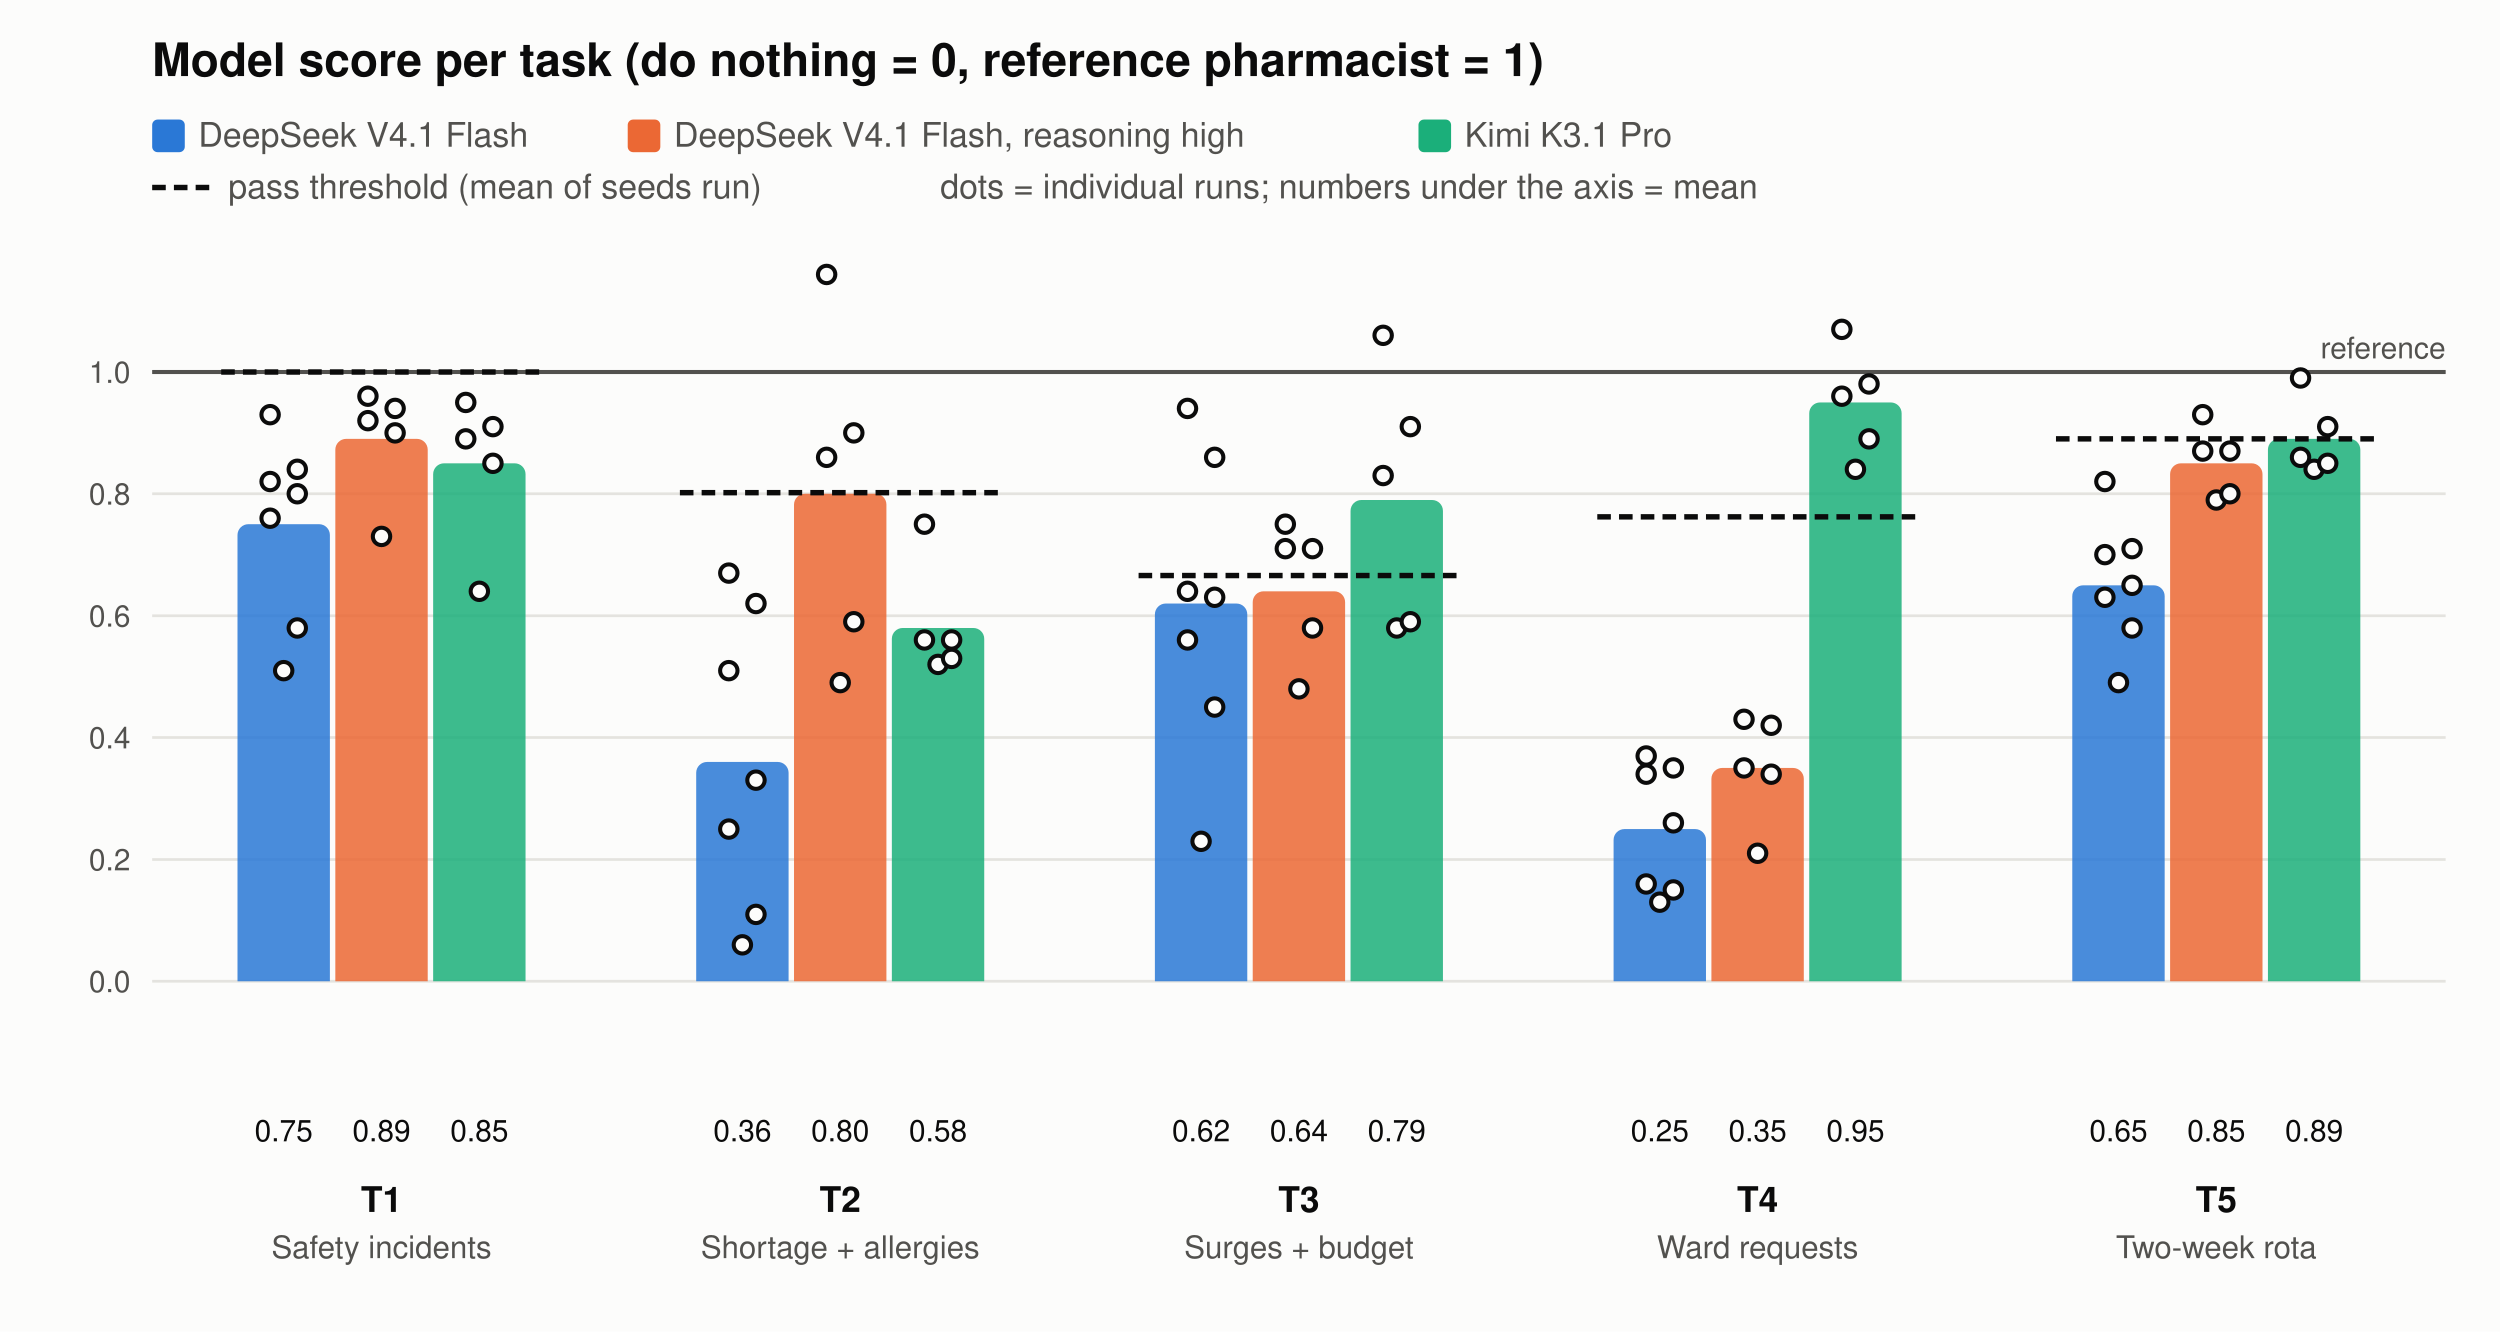
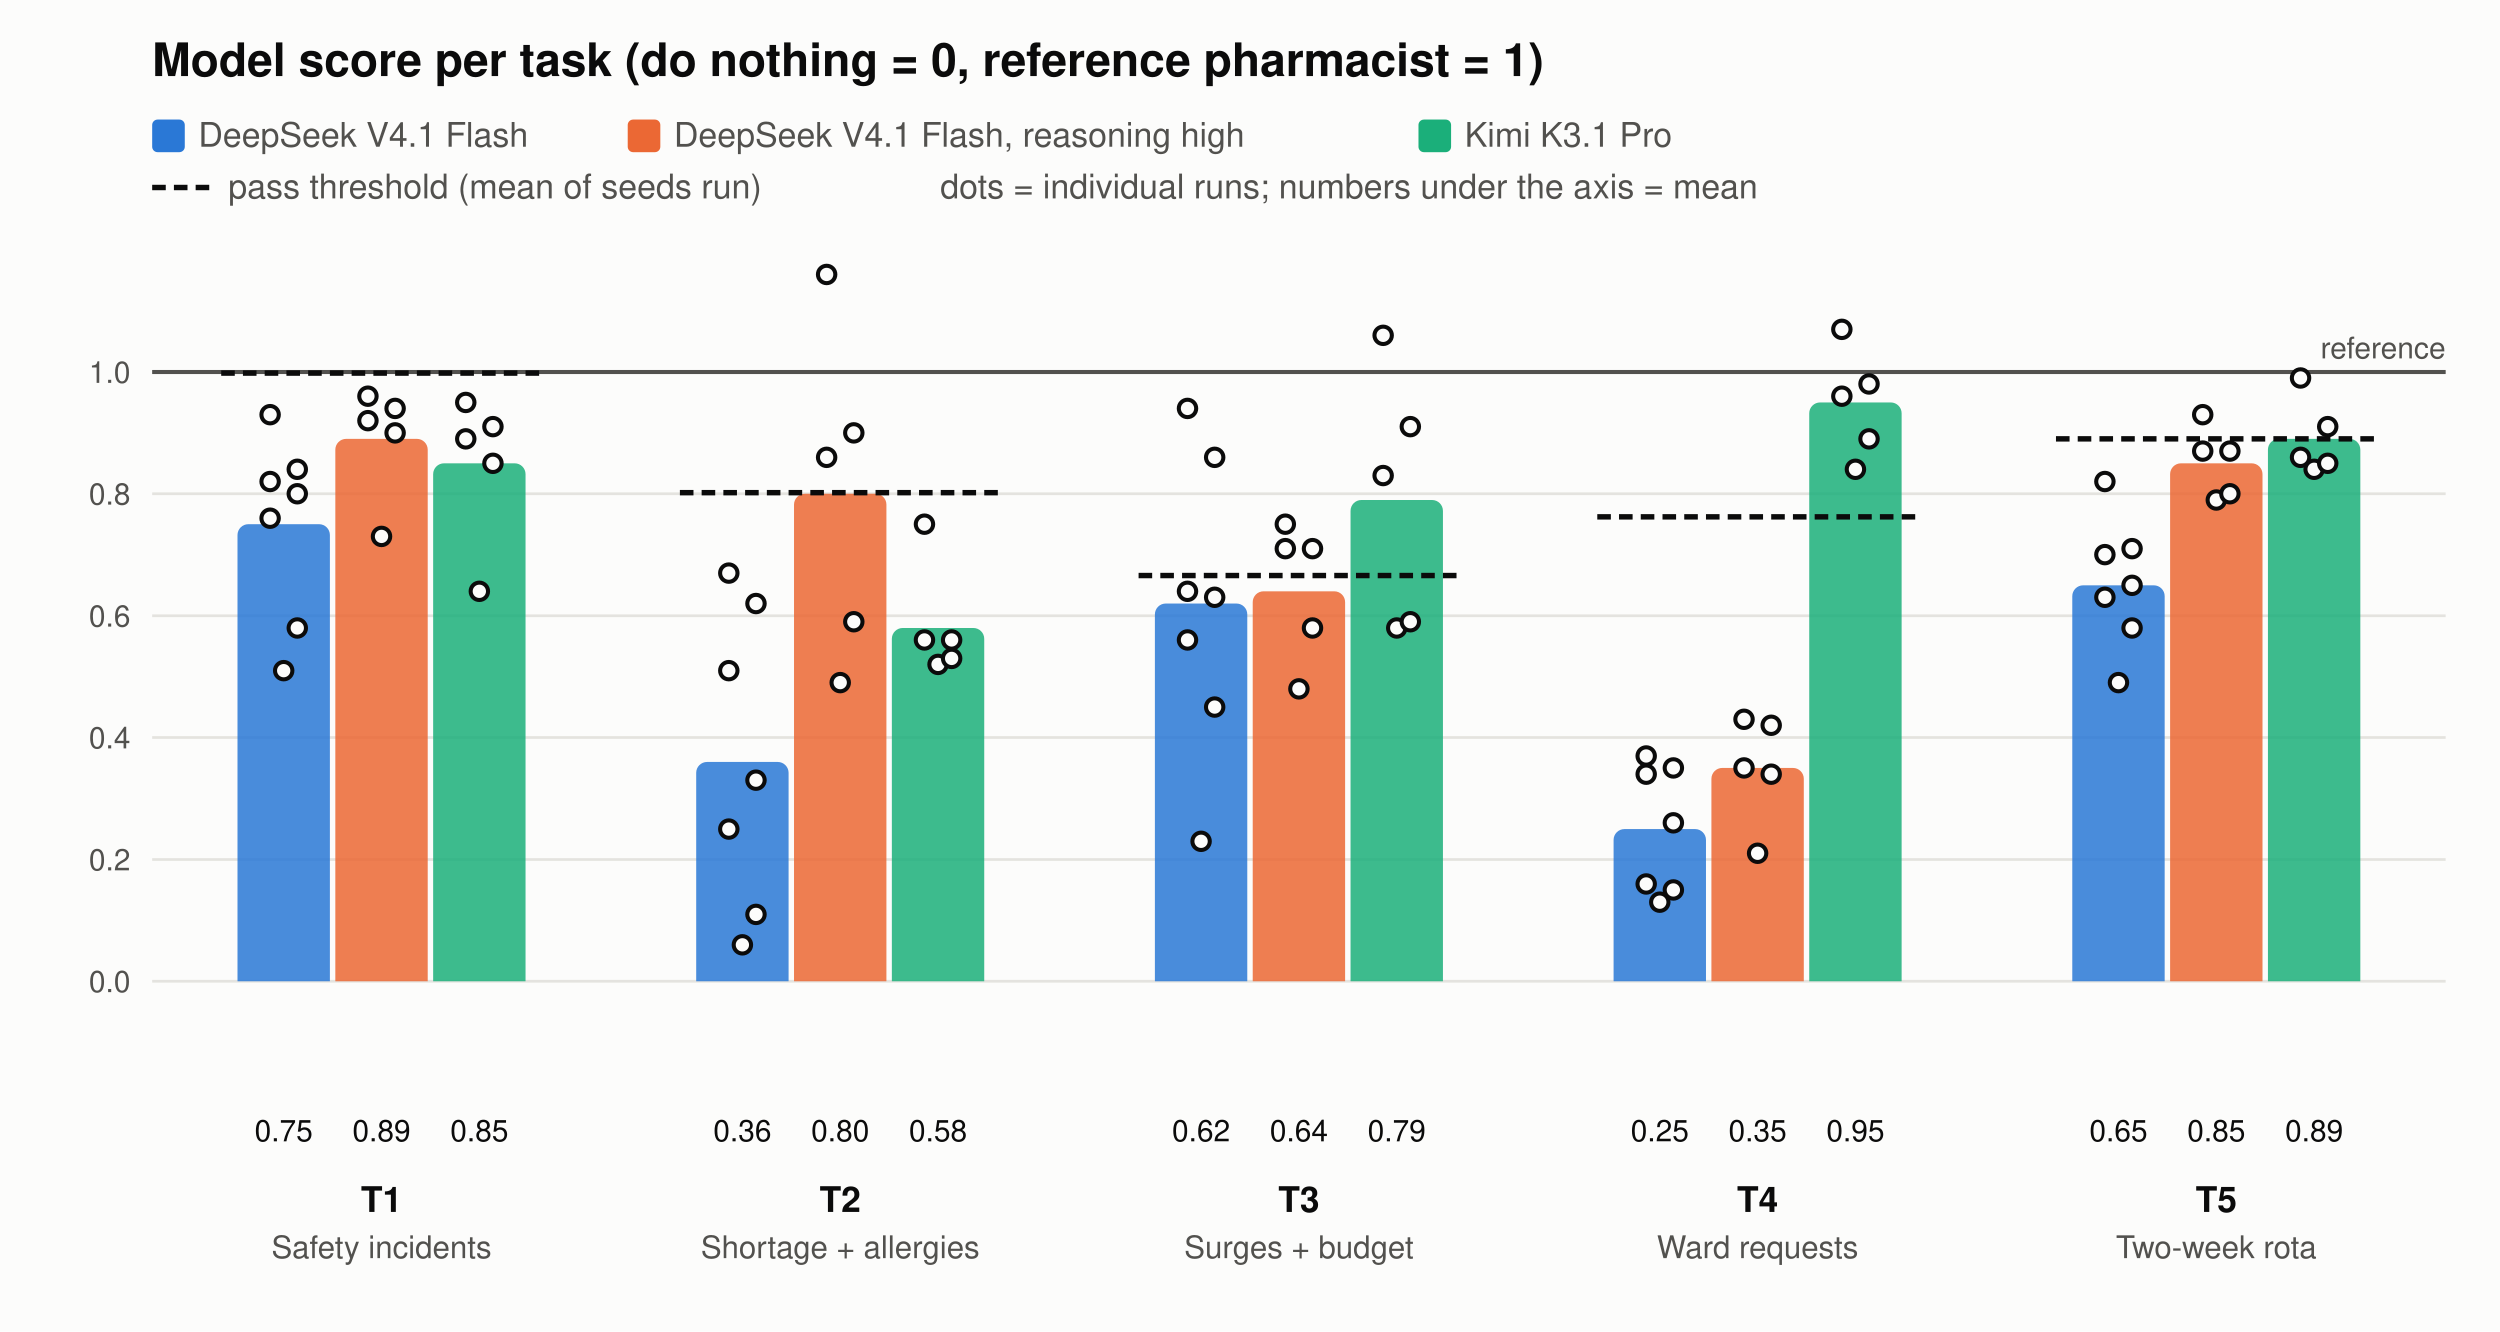
<svg xmlns="http://www.w3.org/2000/svg" viewBox="0 0 920 490" width="920" height="490" font-family="-apple-system, Segoe UI, Helvetica, Arial, sans-serif">
  <rect width="100%" height="100%" fill="#fcfcfb" />
  <text x="56" y="28" font-size="17" font-weight="600" fill="#0b0b0b">Model score per task (do nothing = 0, reference pharmacist = 1)</text>
  <rect x="56" y="44" width="12" height="12" rx="2" fill="#2a78d6" />
  <text x="73" y="54" font-size="12.5" fill="#52514e">DeepSeek V4.1 Flash</text>
  <rect x="231" y="44" width="12" height="12" rx="2" fill="#eb6834" />
  <text x="248" y="54" font-size="12.5" fill="#52514e">DeepSeek V4.1 Flash, reasoning high</text>
  <rect x="522" y="44" width="12" height="12" rx="2" fill="#1baf7a" />
  <text x="539" y="54" font-size="12.5" fill="#52514e">Kimi K3.1 Pro</text>
  <line x1="56" y1="69" x2="78" y2="69" stroke="#0b0b0b" stroke-width="2" stroke-dasharray="5 3" />
  <text x="84" y="73" font-size="12.5" fill="#52514e">pass threshold (mean of seeds run)</text>
  <text x="346" y="73" font-size="12.5" fill="#52514e">dots = individual runs; numbers under the axis = mean</text>
  <line x1="56" y1="361.1" x2="900" y2="361.1" stroke="#e4e3df" stroke-width="1" />
  <text x="48" y="365.1" font-size="11" fill="#52514e" text-anchor="end">0.0</text>
  <line x1="56" y1="316.3" x2="900" y2="316.3" stroke="#e4e3df" stroke-width="1" />
  <text x="48" y="320.3" font-size="11" fill="#52514e" text-anchor="end">0.2</text>
  <line x1="56" y1="271.4" x2="900" y2="271.4" stroke="#e4e3df" stroke-width="1" />
  <text x="48" y="275.4" font-size="11" fill="#52514e" text-anchor="end">0.4</text>
  <line x1="56" y1="226.6" x2="900" y2="226.6" stroke="#e4e3df" stroke-width="1" />
  <text x="48" y="230.6" font-size="11" fill="#52514e" text-anchor="end">0.6</text>
  <line x1="56" y1="181.7" x2="900" y2="181.7" stroke="#e4e3df" stroke-width="1" />
  <text x="48" y="185.7" font-size="11" fill="#52514e" text-anchor="end">0.8</text>
  <line x1="56" y1="136.9" x2="900" y2="136.9" stroke="#e4e3df" stroke-width="1" />
  <text x="48" y="140.9" font-size="11" fill="#52514e" text-anchor="end">1.0</text>
  <line x1="56" y1="136.9" x2="900" y2="136.9" stroke="#52514e" stroke-width="1.5" />
  <text x="900" y="131.9" font-size="11" fill="#52514e" text-anchor="end">reference</text>
  <path d="M87.4 361.1 V196.9 a4 4 0 0 1 4 -4 H117.4 a4 4 0 0 1 4 4 V361.1 Z" fill="#2a78d6" fill-opacity="0.85" />
  <text x="104.4" y="420.0" font-size="11" fill="#0b0b0b" text-anchor="middle">0.75</text>
  <circle cx="104.4" cy="246.8" r="3.2" fill="#fcfcfb" stroke="#0b0b0b" stroke-width="1.5" />
  <circle cx="109.4" cy="231.1" r="3.2" fill="#fcfcfb" stroke="#0b0b0b" stroke-width="1.5" />
  <circle cx="99.4" cy="190.7" r="3.2" fill="#fcfcfb" stroke="#0b0b0b" stroke-width="1.5" />
  <circle cx="109.4" cy="181.7" r="3.2" fill="#fcfcfb" stroke="#0b0b0b" stroke-width="1.5" />
  <circle cx="99.4" cy="177.2" r="3.2" fill="#fcfcfb" stroke="#0b0b0b" stroke-width="1.5" />
  <circle cx="109.4" cy="172.7" r="3.2" fill="#fcfcfb" stroke="#0b0b0b" stroke-width="1.5" />
  <circle cx="99.4" cy="152.6" r="3.2" fill="#fcfcfb" stroke="#0b0b0b" stroke-width="1.5" />
  <path d="M123.4 361.1 V165.5 a4 4 0 0 1 4 -4 H153.4 a4 4 0 0 1 4 4 V361.1 Z" fill="#eb6834" fill-opacity="0.85" />
  <text x="140.4" y="420.0" font-size="11" fill="#0b0b0b" text-anchor="middle">0.89</text>
  <circle cx="140.4" cy="197.4" r="3.2" fill="#fcfcfb" stroke="#0b0b0b" stroke-width="1.5" />
  <circle cx="145.4" cy="159.3" r="3.2" fill="#fcfcfb" stroke="#0b0b0b" stroke-width="1.5" />
  <circle cx="135.4" cy="154.8" r="3.2" fill="#fcfcfb" stroke="#0b0b0b" stroke-width="1.5" />
  <circle cx="145.4" cy="150.3" r="3.2" fill="#fcfcfb" stroke="#0b0b0b" stroke-width="1.5" />
  <circle cx="135.4" cy="145.8" r="3.2" fill="#fcfcfb" stroke="#0b0b0b" stroke-width="1.5" />
  <path d="M159.4 361.1 V174.5 a4 4 0 0 1 4 -4 H189.4 a4 4 0 0 1 4 4 V361.1 Z" fill="#1baf7a" fill-opacity="0.85" />
  <text x="176.4" y="420.0" font-size="11" fill="#0b0b0b" text-anchor="middle">0.85</text>
  <circle cx="176.4" cy="217.6" r="3.2" fill="#fcfcfb" stroke="#0b0b0b" stroke-width="1.5" />
  <circle cx="181.4" cy="170.5" r="3.2" fill="#fcfcfb" stroke="#0b0b0b" stroke-width="1.5" />
  <circle cx="171.4" cy="161.5" r="3.2" fill="#fcfcfb" stroke="#0b0b0b" stroke-width="1.5" />
  <circle cx="181.4" cy="157.0" r="3.2" fill="#fcfcfb" stroke="#0b0b0b" stroke-width="1.5" />
  <circle cx="171.4" cy="148.1" r="3.2" fill="#fcfcfb" stroke="#0b0b0b" stroke-width="1.5" />
-   <line x1="81.4" y1="136.9" x2="199.4" y2="136.9" stroke="#0b0b0b" stroke-width="2" stroke-dasharray="5 3" />
+   <line x1="81.4" y1="137.3" x2="199.4" y2="137.3" stroke="#0b0b0b" stroke-width="2" stroke-dasharray="5 3" />
  <text x="140.4" y="446" font-size="13" font-weight="600" fill="#0b0b0b" text-anchor="middle">T1</text>
  <text x="140.4" y="463" font-size="11.5" fill="#52514e" text-anchor="middle">Safety incidents</text>
  <path d="M256.2 361.1 V284.4 a4 4 0 0 1 4 -4 H286.2 a4 4 0 0 1 4 4 V361.1 Z" fill="#2a78d6" fill-opacity="0.85" />
  <text x="273.2" y="420.0" font-size="11" fill="#0b0b0b" text-anchor="middle">0.36</text>
  <circle cx="273.2" cy="347.7" r="3.2" fill="#fcfcfb" stroke="#0b0b0b" stroke-width="1.5" />
  <circle cx="278.2" cy="336.5" r="3.2" fill="#fcfcfb" stroke="#0b0b0b" stroke-width="1.5" />
  <circle cx="268.2" cy="305.1" r="3.2" fill="#fcfcfb" stroke="#0b0b0b" stroke-width="1.5" />
  <circle cx="278.2" cy="287.1" r="3.2" fill="#fcfcfb" stroke="#0b0b0b" stroke-width="1.5" />
  <circle cx="268.2" cy="246.8" r="3.2" fill="#fcfcfb" stroke="#0b0b0b" stroke-width="1.5" />
  <circle cx="278.2" cy="222.1" r="3.2" fill="#fcfcfb" stroke="#0b0b0b" stroke-width="1.5" />
  <circle cx="268.2" cy="210.9" r="3.2" fill="#fcfcfb" stroke="#0b0b0b" stroke-width="1.5" />
  <path d="M292.2 361.1 V185.7 a4 4 0 0 1 4 -4 H322.2 a4 4 0 0 1 4 4 V361.1 Z" fill="#eb6834" fill-opacity="0.85" />
  <text x="309.2" y="420.0" font-size="11" fill="#0b0b0b" text-anchor="middle">0.80</text>
  <circle cx="309.2" cy="251.2" r="3.2" fill="#fcfcfb" stroke="#0b0b0b" stroke-width="1.5" />
  <circle cx="314.2" cy="228.8" r="3.2" fill="#fcfcfb" stroke="#0b0b0b" stroke-width="1.5" />
  <circle cx="304.2" cy="168.3" r="3.2" fill="#fcfcfb" stroke="#0b0b0b" stroke-width="1.5" />
  <circle cx="314.2" cy="159.3" r="3.2" fill="#fcfcfb" stroke="#0b0b0b" stroke-width="1.5" />
  <circle cx="304.2" cy="101.0" r="3.2" fill="#fcfcfb" stroke="#0b0b0b" stroke-width="1.5" />
  <path d="M328.2 361.1 V235.1 a4 4 0 0 1 4 -4 H358.2 a4 4 0 0 1 4 4 V361.1 Z" fill="#1baf7a" fill-opacity="0.85" />
  <text x="345.2" y="420.0" font-size="11" fill="#0b0b0b" text-anchor="middle">0.58</text>
  <circle cx="345.2" cy="244.5" r="3.2" fill="#fcfcfb" stroke="#0b0b0b" stroke-width="1.5" />
  <circle cx="350.2" cy="242.3" r="3.2" fill="#fcfcfb" stroke="#0b0b0b" stroke-width="1.5" />
  <circle cx="340.2" cy="235.5" r="3.2" fill="#fcfcfb" stroke="#0b0b0b" stroke-width="1.5" />
  <circle cx="350.2" cy="235.5" r="3.2" fill="#fcfcfb" stroke="#0b0b0b" stroke-width="1.5" />
  <circle cx="340.2" cy="192.9" r="3.2" fill="#fcfcfb" stroke="#0b0b0b" stroke-width="1.5" />
  <line x1="250.2" y1="181.3" x2="368.2" y2="181.3" stroke="#0b0b0b" stroke-width="2" stroke-dasharray="5 3" />
  <text x="309.2" y="446" font-size="13" font-weight="600" fill="#0b0b0b" text-anchor="middle">T2</text>
  <text x="309.2" y="463" font-size="11.5" fill="#52514e" text-anchor="middle">Shortage + allergies</text>
  <path d="M425.0 361.1 V226.1 a4 4 0 0 1 4 -4 H455.0 a4 4 0 0 1 4 4 V361.1 Z" fill="#2a78d6" fill-opacity="0.85" />
  <text x="442.0" y="420.0" font-size="11" fill="#0b0b0b" text-anchor="middle">0.62</text>
  <circle cx="442.0" cy="309.6" r="3.2" fill="#fcfcfb" stroke="#0b0b0b" stroke-width="1.5" />
  <circle cx="447.0" cy="260.2" r="3.2" fill="#fcfcfb" stroke="#0b0b0b" stroke-width="1.5" />
  <circle cx="437.0" cy="235.5" r="3.2" fill="#fcfcfb" stroke="#0b0b0b" stroke-width="1.5" />
  <circle cx="447.0" cy="219.8" r="3.2" fill="#fcfcfb" stroke="#0b0b0b" stroke-width="1.5" />
  <circle cx="437.0" cy="217.6" r="3.2" fill="#fcfcfb" stroke="#0b0b0b" stroke-width="1.5" />
  <circle cx="447.0" cy="168.3" r="3.2" fill="#fcfcfb" stroke="#0b0b0b" stroke-width="1.5" />
  <circle cx="437.0" cy="150.3" r="3.2" fill="#fcfcfb" stroke="#0b0b0b" stroke-width="1.5" />
  <path d="M461.0 361.1 V221.6 a4 4 0 0 1 4 -4 H491.0 a4 4 0 0 1 4 4 V361.1 Z" fill="#eb6834" fill-opacity="0.85" />
  <text x="478.0" y="420.0" font-size="11" fill="#0b0b0b" text-anchor="middle">0.64</text>
  <circle cx="478.0" cy="253.5" r="3.2" fill="#fcfcfb" stroke="#0b0b0b" stroke-width="1.5" />
  <circle cx="483.0" cy="231.1" r="3.2" fill="#fcfcfb" stroke="#0b0b0b" stroke-width="1.5" />
  <circle cx="473.0" cy="201.9" r="3.2" fill="#fcfcfb" stroke="#0b0b0b" stroke-width="1.5" />
  <circle cx="483.0" cy="201.9" r="3.2" fill="#fcfcfb" stroke="#0b0b0b" stroke-width="1.5" />
  <circle cx="473.0" cy="192.9" r="3.2" fill="#fcfcfb" stroke="#0b0b0b" stroke-width="1.5" />
  <path d="M497.0 361.1 V188.0 a4 4 0 0 1 4 -4 H527.0 a4 4 0 0 1 4 4 V361.1 Z" fill="#1baf7a" fill-opacity="0.85" />
  <text x="514.0" y="420.0" font-size="11" fill="#0b0b0b" text-anchor="middle">0.79</text>
  <circle cx="514.0" cy="231.1" r="3.2" fill="#fcfcfb" stroke="#0b0b0b" stroke-width="1.5" />
  <circle cx="519.0" cy="228.8" r="3.2" fill="#fcfcfb" stroke="#0b0b0b" stroke-width="1.5" />
  <circle cx="509.0" cy="175.0" r="3.2" fill="#fcfcfb" stroke="#0b0b0b" stroke-width="1.5" />
  <circle cx="519.0" cy="157.0" r="3.2" fill="#fcfcfb" stroke="#0b0b0b" stroke-width="1.5" />
  <circle cx="509.0" cy="123.4" r="3.2" fill="#fcfcfb" stroke="#0b0b0b" stroke-width="1.5" />
  <line x1="419.0" y1="211.8" x2="537.0" y2="211.8" stroke="#0b0b0b" stroke-width="2" stroke-dasharray="5 3" />
  <text x="478.0" y="446" font-size="13" font-weight="600" fill="#0b0b0b" text-anchor="middle">T3</text>
  <text x="478.0" y="463" font-size="11.5" fill="#52514e" text-anchor="middle">Surges + budget</text>
  <path d="M593.8 361.1 V309.1 a4 4 0 0 1 4 -4 H623.8 a4 4 0 0 1 4 4 V361.1 Z" fill="#2a78d6" fill-opacity="0.85" />
  <text x="610.8" y="420.0" font-size="11" fill="#0b0b0b" text-anchor="middle">0.25</text>
  <circle cx="610.8" cy="332.0" r="3.2" fill="#fcfcfb" stroke="#0b0b0b" stroke-width="1.5" />
  <circle cx="615.8" cy="327.5" r="3.2" fill="#fcfcfb" stroke="#0b0b0b" stroke-width="1.5" />
  <circle cx="605.8" cy="325.3" r="3.2" fill="#fcfcfb" stroke="#0b0b0b" stroke-width="1.5" />
  <circle cx="615.8" cy="302.8" r="3.2" fill="#fcfcfb" stroke="#0b0b0b" stroke-width="1.5" />
  <circle cx="605.8" cy="284.9" r="3.2" fill="#fcfcfb" stroke="#0b0b0b" stroke-width="1.5" />
  <circle cx="615.8" cy="282.6" r="3.2" fill="#fcfcfb" stroke="#0b0b0b" stroke-width="1.5" />
  <circle cx="605.8" cy="278.2" r="3.2" fill="#fcfcfb" stroke="#0b0b0b" stroke-width="1.5" />
  <path d="M629.8 361.1 V286.6 a4 4 0 0 1 4 -4 H659.8 a4 4 0 0 1 4 4 V361.1 Z" fill="#eb6834" fill-opacity="0.85" />
  <text x="646.8" y="420.0" font-size="11" fill="#0b0b0b" text-anchor="middle">0.35</text>
  <circle cx="646.8" cy="314.0" r="3.2" fill="#fcfcfb" stroke="#0b0b0b" stroke-width="1.5" />
  <circle cx="651.8" cy="284.9" r="3.2" fill="#fcfcfb" stroke="#0b0b0b" stroke-width="1.5" />
  <circle cx="641.8" cy="282.6" r="3.2" fill="#fcfcfb" stroke="#0b0b0b" stroke-width="1.5" />
  <circle cx="651.8" cy="266.9" r="3.2" fill="#fcfcfb" stroke="#0b0b0b" stroke-width="1.5" />
  <circle cx="641.8" cy="264.7" r="3.2" fill="#fcfcfb" stroke="#0b0b0b" stroke-width="1.5" />
  <path d="M665.8 361.1 V152.1 a4 4 0 0 1 4 -4 H695.8 a4 4 0 0 1 4 4 V361.1 Z" fill="#1baf7a" fill-opacity="0.85" />
  <text x="682.8" y="420.0" font-size="11" fill="#0b0b0b" text-anchor="middle">0.95</text>
  <circle cx="682.8" cy="172.7" r="3.2" fill="#fcfcfb" stroke="#0b0b0b" stroke-width="1.5" />
  <circle cx="687.8" cy="161.5" r="3.2" fill="#fcfcfb" stroke="#0b0b0b" stroke-width="1.5" />
  <circle cx="677.8" cy="145.8" r="3.2" fill="#fcfcfb" stroke="#0b0b0b" stroke-width="1.5" />
  <circle cx="687.8" cy="141.3" r="3.2" fill="#fcfcfb" stroke="#0b0b0b" stroke-width="1.5" />
  <circle cx="677.8" cy="121.2" r="3.2" fill="#fcfcfb" stroke="#0b0b0b" stroke-width="1.5" />
  <line x1="587.8" y1="190.2" x2="705.8" y2="190.2" stroke="#0b0b0b" stroke-width="2" stroke-dasharray="5 3" />
  <text x="646.8" y="446" font-size="13" font-weight="600" fill="#0b0b0b" text-anchor="middle">T4</text>
  <text x="646.8" y="463" font-size="11.5" fill="#52514e" text-anchor="middle">Ward requests</text>
  <path d="M762.6 361.1 V219.4 a4 4 0 0 1 4 -4 H792.6 a4 4 0 0 1 4 4 V361.1 Z" fill="#2a78d6" fill-opacity="0.85" />
  <text x="779.6" y="420.0" font-size="11" fill="#0b0b0b" text-anchor="middle">0.65</text>
  <circle cx="779.6" cy="251.2" r="3.2" fill="#fcfcfb" stroke="#0b0b0b" stroke-width="1.5" />
  <circle cx="784.6" cy="231.1" r="3.2" fill="#fcfcfb" stroke="#0b0b0b" stroke-width="1.5" />
  <circle cx="774.6" cy="219.8" r="3.2" fill="#fcfcfb" stroke="#0b0b0b" stroke-width="1.5" />
  <circle cx="784.6" cy="215.4" r="3.2" fill="#fcfcfb" stroke="#0b0b0b" stroke-width="1.5" />
  <circle cx="774.6" cy="204.1" r="3.2" fill="#fcfcfb" stroke="#0b0b0b" stroke-width="1.5" />
  <circle cx="784.6" cy="201.9" r="3.2" fill="#fcfcfb" stroke="#0b0b0b" stroke-width="1.5" />
  <circle cx="774.6" cy="177.2" r="3.2" fill="#fcfcfb" stroke="#0b0b0b" stroke-width="1.5" />
  <path d="M798.6 361.1 V174.5 a4 4 0 0 1 4 -4 H828.6 a4 4 0 0 1 4 4 V361.1 Z" fill="#eb6834" fill-opacity="0.85" />
  <text x="815.6" y="420.0" font-size="11" fill="#0b0b0b" text-anchor="middle">0.85</text>
  <circle cx="815.6" cy="184.0" r="3.2" fill="#fcfcfb" stroke="#0b0b0b" stroke-width="1.5" />
  <circle cx="820.6" cy="181.7" r="3.2" fill="#fcfcfb" stroke="#0b0b0b" stroke-width="1.5" />
  <circle cx="810.6" cy="166.0" r="3.2" fill="#fcfcfb" stroke="#0b0b0b" stroke-width="1.5" />
  <circle cx="820.6" cy="166.0" r="3.2" fill="#fcfcfb" stroke="#0b0b0b" stroke-width="1.5" />
  <circle cx="810.6" cy="152.6" r="3.2" fill="#fcfcfb" stroke="#0b0b0b" stroke-width="1.5" />
  <path d="M834.6 361.1 V165.5 a4 4 0 0 1 4 -4 H864.6 a4 4 0 0 1 4 4 V361.1 Z" fill="#1baf7a" fill-opacity="0.85" />
  <text x="851.6" y="420.0" font-size="11" fill="#0b0b0b" text-anchor="middle">0.89</text>
  <circle cx="851.6" cy="172.7" r="3.2" fill="#fcfcfb" stroke="#0b0b0b" stroke-width="1.5" />
  <circle cx="856.6" cy="170.5" r="3.2" fill="#fcfcfb" stroke="#0b0b0b" stroke-width="1.5" />
  <circle cx="846.6" cy="168.3" r="3.2" fill="#fcfcfb" stroke="#0b0b0b" stroke-width="1.5" />
  <circle cx="856.6" cy="157.0" r="3.2" fill="#fcfcfb" stroke="#0b0b0b" stroke-width="1.5" />
  <circle cx="846.6" cy="139.1" r="3.2" fill="#fcfcfb" stroke="#0b0b0b" stroke-width="1.5" />
  <line x1="756.6" y1="161.5" x2="874.6" y2="161.5" stroke="#0b0b0b" stroke-width="2" stroke-dasharray="5 3" />
  <text x="815.6" y="446" font-size="13" font-weight="600" fill="#0b0b0b" text-anchor="middle">T5</text>
  <text x="815.6" y="463" font-size="11.5" fill="#52514e" text-anchor="middle">Two-week rota</text>
</svg>
